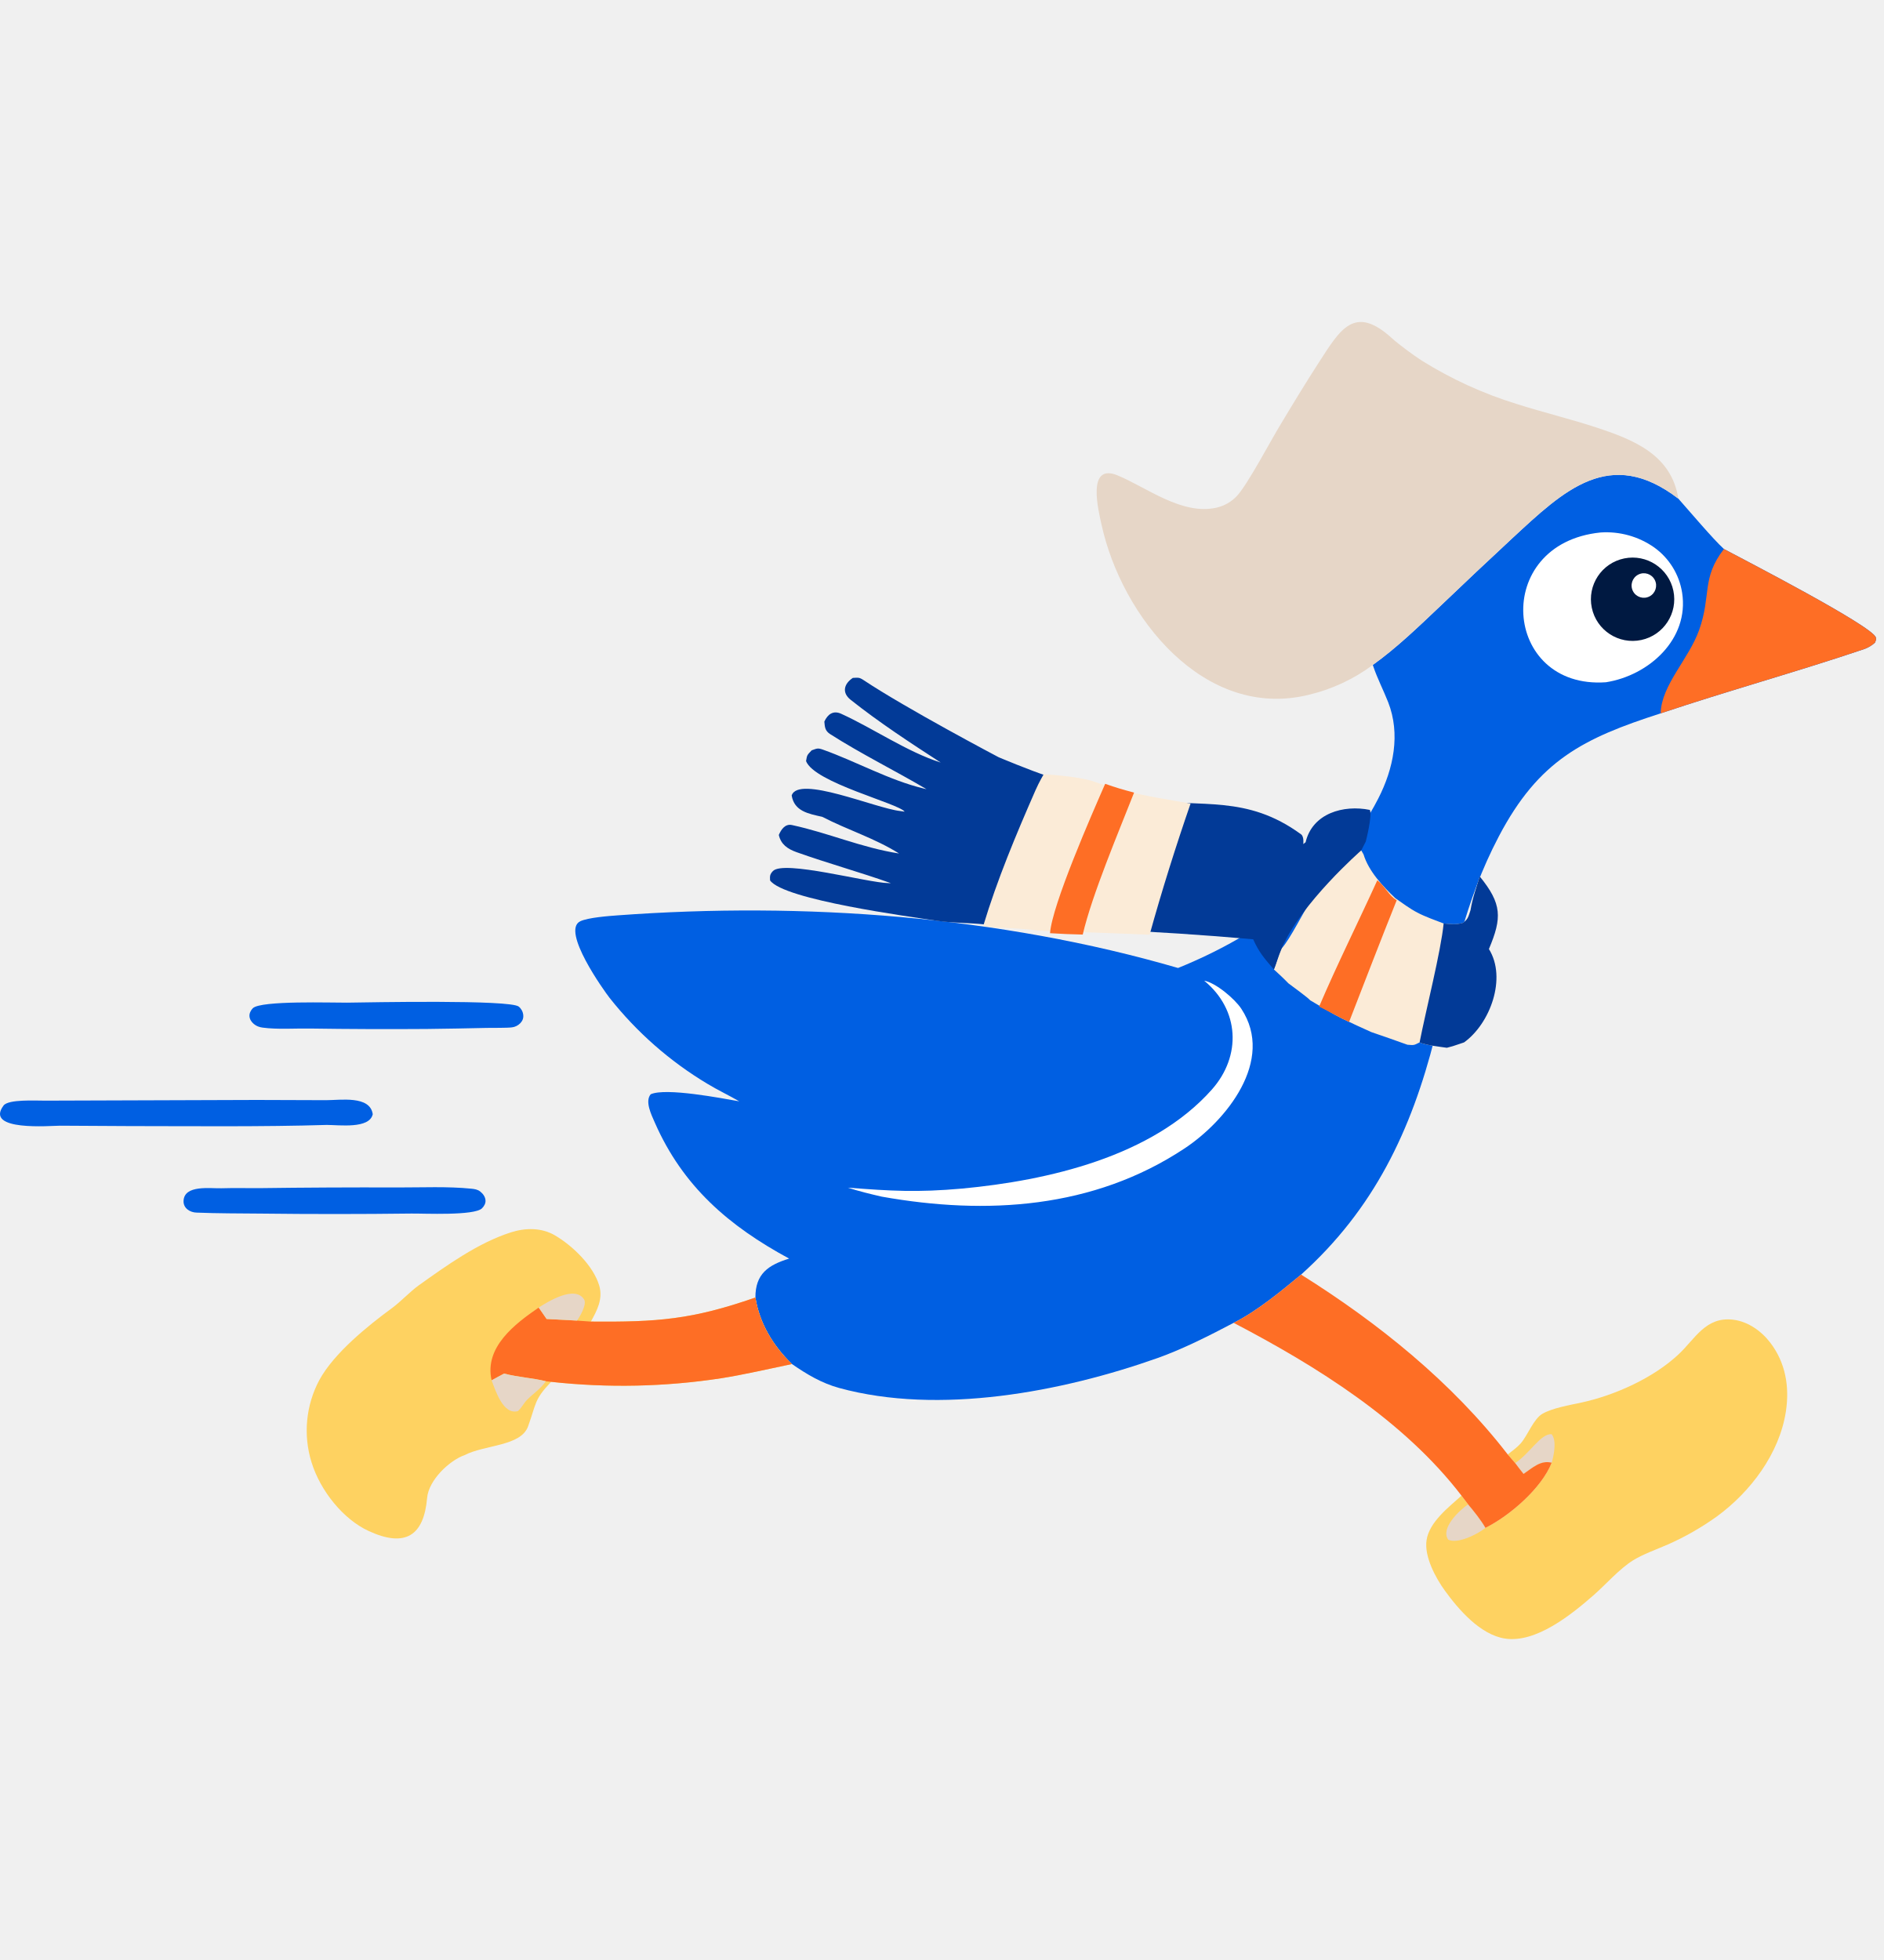
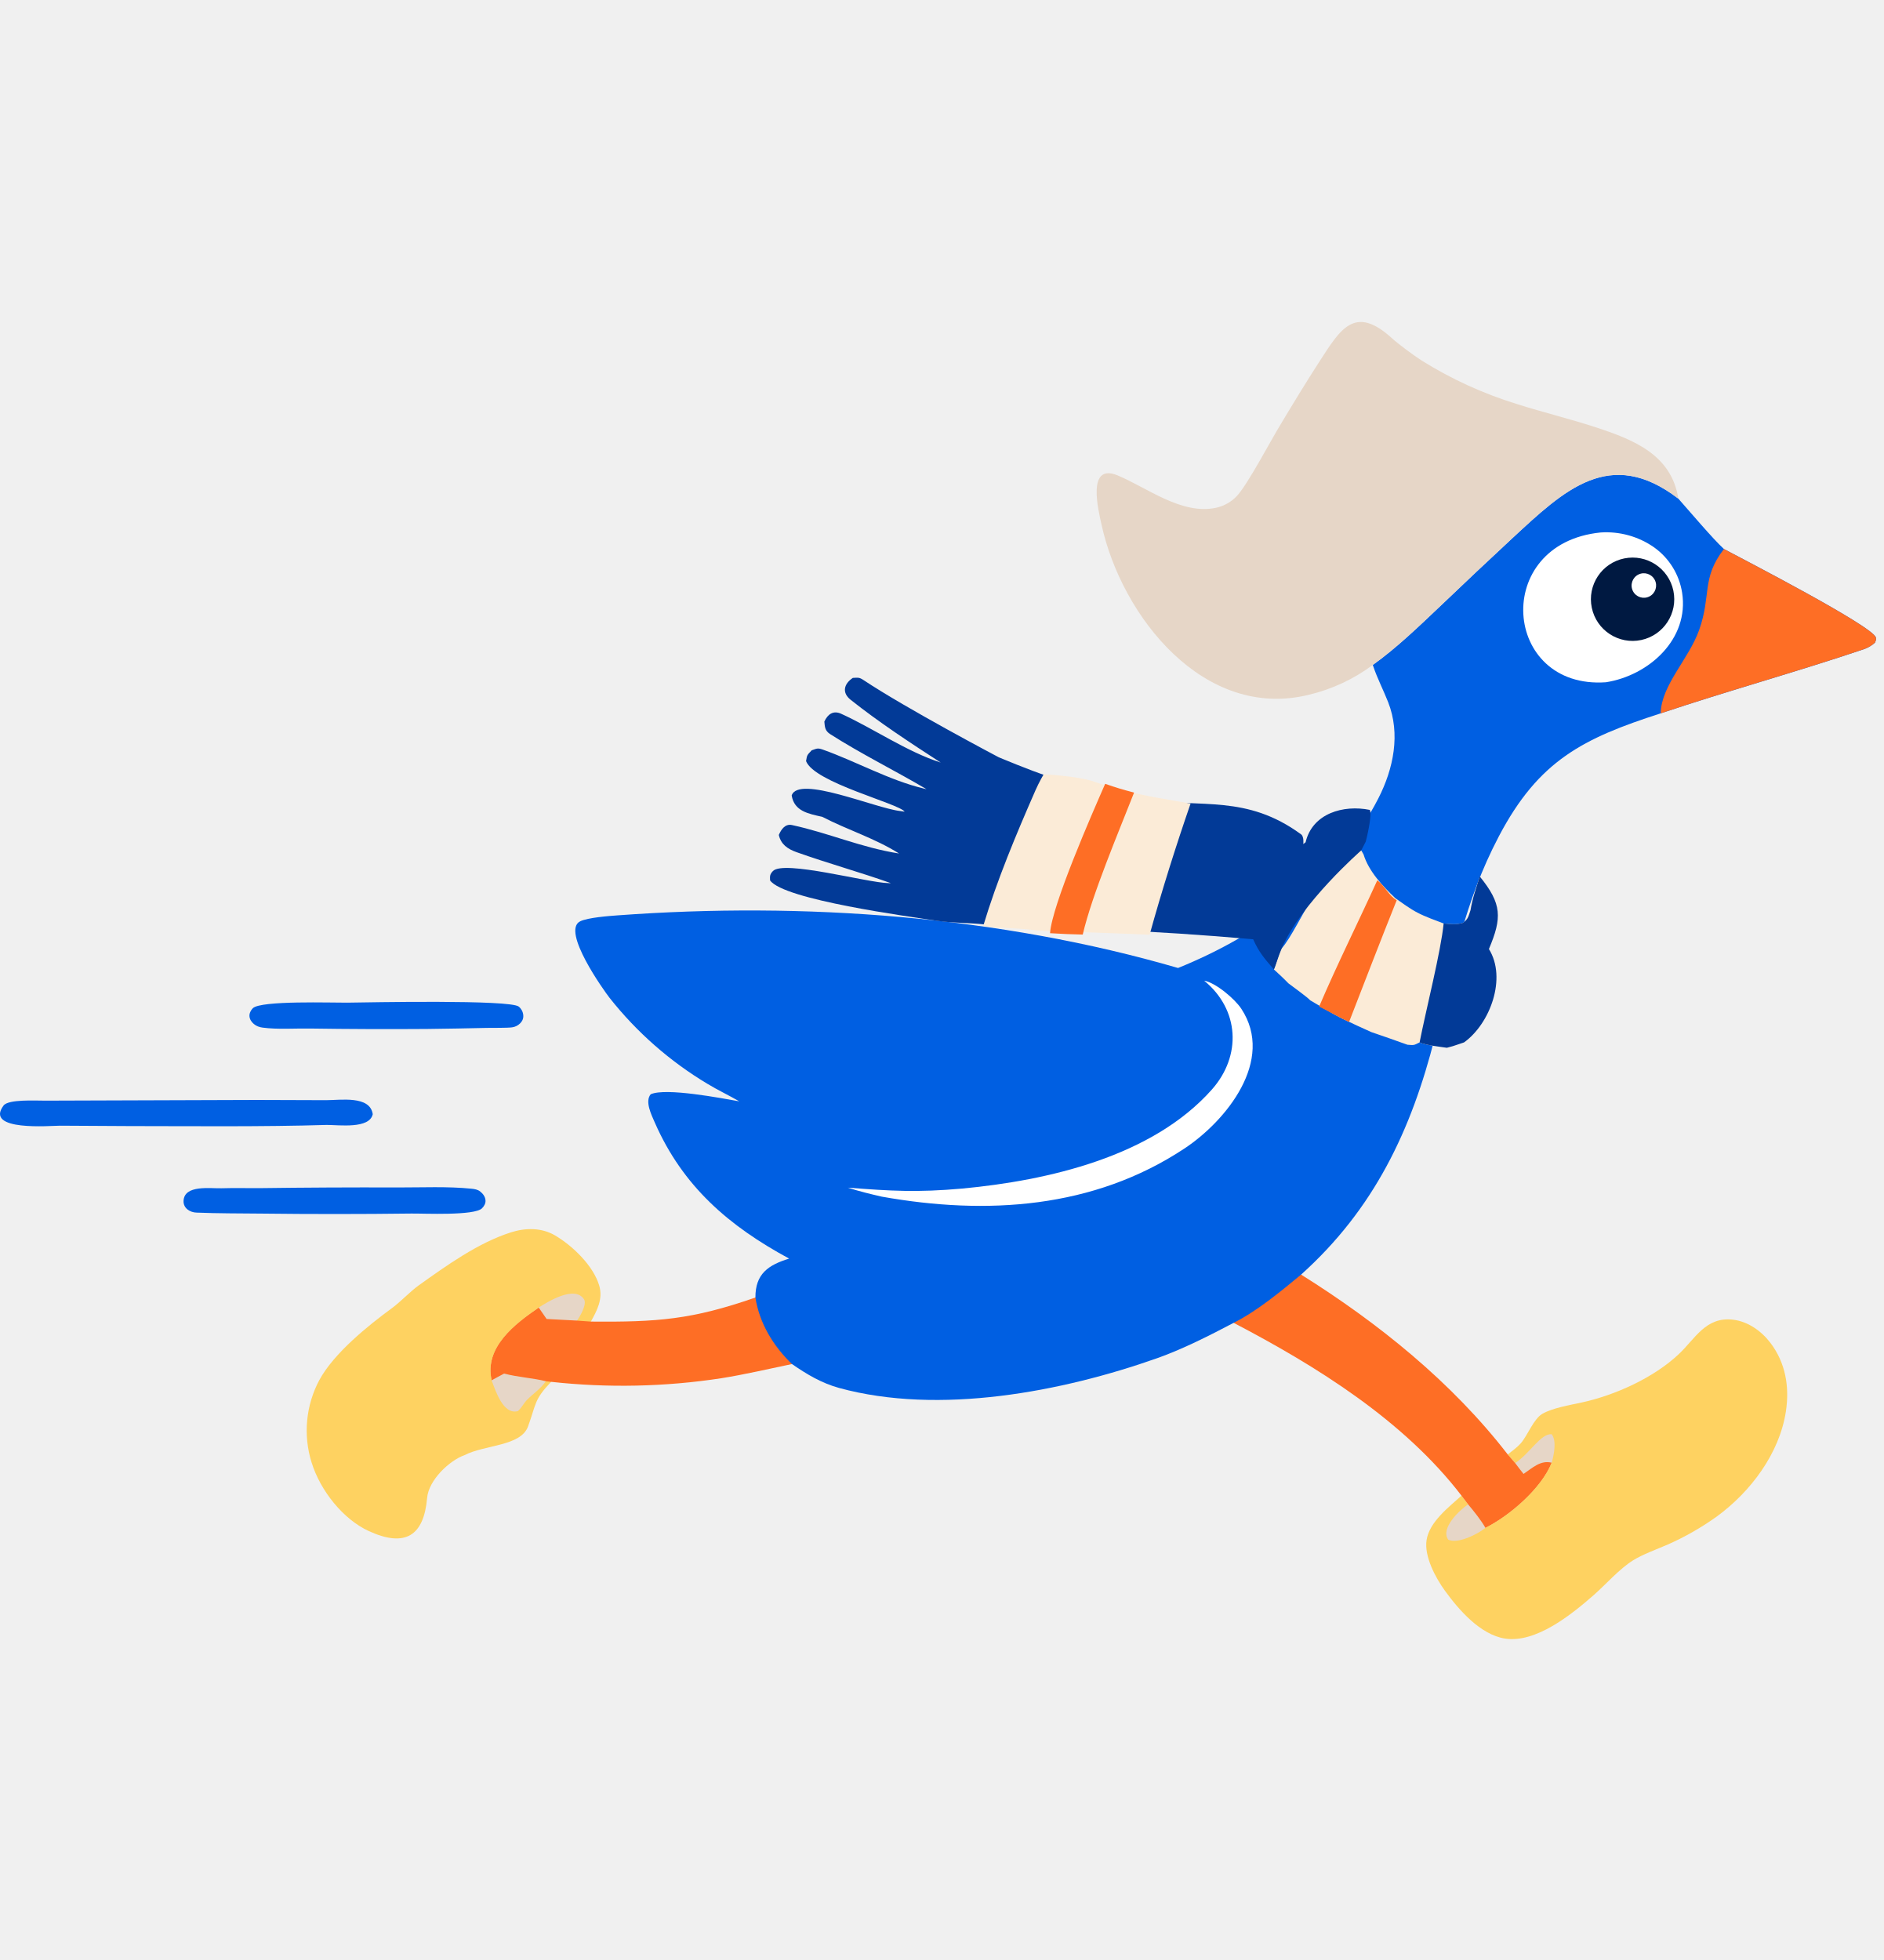
<svg xmlns="http://www.w3.org/2000/svg" width="173" height="180" viewBox="0 0 173 180" fill="none">
-   <path d="M126.071 61.065C128.241 59.521 130.337 57.493 132.273 55.658C134.458 53.568 136.659 51.494 138.875 49.437C143.634 45.031 147.835 40.971 154.128 45.793C155.156 46.946 157.313 49.507 158.317 50.419C160.153 51.398 171.936 57.479 172.273 58.544C172.329 58.725 172.25 58.843 172.192 59.015C171.905 59.288 171.517 59.504 171.141 59.631C164.972 61.711 158.675 63.442 152.504 65.514C145.371 67.81 141.307 69.838 137.644 76.81C134.45 82.892 133.436 88.642 131.776 95.24C129.618 103.805 126.176 111.045 119.486 117.054C117.672 118.56 115.397 120.438 113.289 121.485C111.151 122.614 108.626 123.897 106.289 124.724C97.523 127.826 86.241 129.978 77.065 127.467C75.437 127.02 74.078 126.201 72.73 125.27C71.026 123.635 69.731 121.512 69.373 119.158C69.363 116.971 70.571 116.17 72.471 115.585C66.942 112.597 62.713 108.964 60.136 103.098C59.815 102.367 59.208 101.147 59.756 100.494C61.154 99.867 66.261 100.858 67.89 101.143C66.921 100.581 65.94 100.125 64.954 99.527C61.511 97.464 58.472 94.793 55.983 91.644C55.489 91.013 51.511 85.471 53.283 84.609C53.994 84.264 55.93 84.121 56.753 84.061C73.8 82.812 91.752 84.114 108.186 88.897C115.711 85.853 122.777 80.731 126.573 73.333C127.981 70.587 128.626 67.397 127.479 64.481C127.05 63.391 126.485 62.299 126.117 61.205L126.071 61.065Z" fill="#005FE2" />
-   <path d="M158.317 50.419C160.153 51.398 171.936 57.478 172.272 58.544C172.329 58.725 172.25 58.842 172.192 59.014C171.905 59.288 171.517 59.504 171.141 59.631C164.972 61.711 158.675 63.442 152.504 65.514C152.572 62.894 155.088 60.544 156.043 57.847C157.176 54.65 156.23 53.117 158.317 50.419Z" fill="#FE6E25" />
-   <path d="M146.978 48.902C148.727 48.78 150.467 49.262 151.904 50.268C153.287 51.255 154.215 52.758 154.477 54.437C155.141 58.693 151.429 62.037 147.475 62.657C137.971 63.325 136.934 49.928 146.978 48.902Z" fill="white" />
-   <path d="M149.166 51.283C151.23 50.865 153.244 52.191 153.674 54.253C154.103 56.314 152.787 58.335 150.727 58.775C148.653 59.218 146.614 57.89 146.181 55.813C145.748 53.737 147.088 51.705 149.166 51.283ZM151.967 53.262C151.686 52.709 151.012 52.487 150.458 52.765C149.9 53.044 149.675 53.726 149.958 54.282C150.241 54.839 150.923 55.059 151.478 54.773C152.028 54.49 152.247 53.814 151.967 53.262Z" fill="#001941" />
-   <path d="M110.585 90.062C111.668 90.264 113.403 91.74 113.996 92.643C117.119 97.389 112.589 102.944 108.789 105.464C100.426 111.011 90.579 111.609 80.976 109.896C79.85 109.637 78.962 109.419 77.863 109.073C81.848 109.379 84.223 109.521 88.353 109.155C96.24 108.415 105.808 106.23 111.283 100.069C114.039 96.967 113.832 92.729 110.585 90.062Z" fill="white" />
-   <path d="M126.07 61.065C124.324 62.365 122.33 63.297 120.211 63.803C110.576 66.19 103.005 56.627 101.158 48.182C100.887 46.941 99.753 42.465 102.637 43.66C105.316 44.772 108.514 47.315 111.673 46.632C112.422 46.471 113.102 46.081 113.619 45.515C114.616 44.427 116.737 40.381 117.634 38.926C118.72 37.111 119.995 35.017 121.12 33.281C123.072 30.269 124.378 27.913 127.834 31.068C128.409 31.593 129.847 32.657 130.542 33.1C133.276 34.811 136.222 36.158 139.305 37.106C141.724 37.876 144.223 38.477 146.637 39.271C150.115 40.416 153.504 41.805 154.127 45.793C147.835 40.971 143.633 45.031 138.874 49.437C136.658 51.494 134.457 53.568 132.272 55.658C130.336 57.493 128.24 59.521 126.07 61.065Z" fill="#E6D6C7" />
-   <path d="M50.614 126.903C49.034 128.55 49.255 128.906 48.493 130.998C47.828 132.828 44.523 132.674 42.663 133.633C41.287 134.118 39.367 135.91 39.223 137.571C38.927 140.991 37.259 142.172 33.855 140.602C31.524 139.527 29.42 136.923 28.607 134.285C27.828 131.774 28.089 129.053 29.329 126.734C30.67 124.266 33.791 121.748 36.013 120.12C36.8 119.542 37.676 118.598 38.46 118.038C41.029 116.208 43.897 114.143 46.917 113.176C48.252 112.748 49.738 112.735 50.957 113.449C52.561 114.386 54.493 116.235 55.031 118.07C55.389 119.293 54.832 120.346 54.262 121.37C60.362 121.422 63.542 121.194 69.372 119.158C69.73 121.512 71.025 123.635 72.729 125.27C70.652 125.701 68.317 126.243 66.242 126.573C61.069 127.364 55.816 127.475 50.614 126.903Z" fill="#FED261" />
-   <path d="M54.262 121.37C60.363 121.422 63.543 121.194 69.373 119.158C69.731 121.512 71.026 123.635 72.73 125.27C70.653 125.702 68.317 126.244 66.243 126.573C61.07 127.364 55.816 127.475 50.615 126.903L50.131 126.851C49.023 126.557 47.599 126.489 46.296 126.144C45.915 126.337 45.524 126.561 45.147 126.766C44.455 123.718 47.296 121.576 49.472 120.082L50.198 121.131C51.127 121.186 52.057 121.235 52.987 121.279L54.262 121.37Z" fill="#FE6E25" />
-   <path d="M46.295 126.144C47.599 126.489 49.022 126.557 50.13 126.851C49.592 127.601 49.033 127.919 48.407 128.551C48.078 128.882 47.987 129.182 47.568 129.589C46.21 129.969 45.513 127.724 45.147 126.766C45.523 126.56 45.914 126.337 46.295 126.144Z" fill="#E6D6C7" />
-   <path d="M49.471 120.082C50.256 119.579 52.785 117.983 53.639 119.334C53.913 119.766 53.287 120.875 52.986 121.279C52.056 121.235 51.126 121.186 50.196 121.131L49.471 120.082Z" fill="#E6D6C7" />
-   <path d="M138.462 133.573C138.839 133.281 139.34 132.91 139.65 132.559C140.304 131.817 140.828 130.296 141.67 129.823C142.587 129.308 144.133 129.041 145.213 128.809C148.31 128.141 151.852 126.539 154.165 124.363C155.686 122.933 156.643 120.908 159.143 121.195C160.518 121.353 161.754 122.237 162.572 123.307C163.983 125.152 164.351 127.37 164.005 129.628C163.412 133.503 160.748 137.02 157.646 139.283C156.244 140.286 154.744 141.143 153.168 141.84C152.192 142.267 150.857 142.743 149.975 143.295C148.688 144.1 147.505 145.481 146.361 146.484C144.325 148.27 141.044 150.925 138.201 150.479C135.932 150.122 133.948 147.817 132.687 146.077C131.839 144.907 130.777 142.936 131.008 141.441C131.264 139.773 133.016 138.441 134.216 137.356L134.821 138.154C135.336 138.765 136.024 139.62 136.414 140.315C138.636 139.208 141.563 136.688 142.5 134.33C141.476 134.072 140.736 134.804 139.912 135.361C139.657 135.051 139.393 134.687 139.146 134.366L138.462 133.573Z" fill="#FED261" />
-   <path d="M136.416 140.315C135.715 140.884 133.875 141.824 132.997 141.398C132.262 140.364 134.003 138.708 134.823 138.154C135.337 138.765 136.026 139.62 136.416 140.315Z" fill="#E6D6C7" />
-   <path d="M139.146 134.366C140.523 133.45 141.481 131.648 142.491 131.712C142.978 132.306 142.702 133.632 142.501 134.331C141.477 134.072 140.736 134.804 139.912 135.361C139.657 135.051 139.393 134.687 139.146 134.366Z" fill="#E6D6C7" />
-   <path d="M119.485 117.054C126.561 121.487 133.335 126.933 138.462 133.573L139.147 134.366C139.393 134.687 139.658 135.051 139.913 135.361C140.737 134.804 141.477 134.072 142.501 134.331C141.564 136.688 138.637 139.209 136.415 140.315C136.025 139.62 135.336 138.765 134.822 138.155L134.217 137.357C128.922 130.449 120.895 125.457 113.288 121.484C115.396 120.438 117.672 118.56 119.485 117.054Z" fill="#FE6E25" />
-   <path d="M4.152 101.08L23.571 101.016L29.923 101.037C31.253 101.042 33.979 100.582 34.231 102.325C33.93 103.694 31.159 103.311 30.008 103.31C24.05 103.49 17.796 103.419 11.812 103.415L5.517 103.38C4.693 103.379 -1.47 103.929 0.327 101.528C0.771 100.934 3.3 101.084 4.152 101.08Z" fill="#005FE2" />
-   <path d="M23.742 109.116C28.007 109.059 32.272 109.038 36.538 109.053C38.748 109.059 41.102 108.944 43.291 109.166C43.582 109.196 43.863 109.238 44.1 109.425C44.352 109.625 44.56 109.899 44.586 110.23C44.609 110.513 44.46 110.775 44.263 110.968C43.553 111.666 38.907 111.433 37.778 111.448C33.173 111.505 28.568 111.507 23.964 111.452C22 111.432 20.024 111.441 18.066 111.362C17.459 111.353 16.83 110.967 16.856 110.292C16.915 108.784 19.311 109.157 20.331 109.126C21.468 109.092 22.619 109.119 23.742 109.116Z" fill="#005FE2" />
-   <path d="M31.88 92.081C33.881 92.054 46.852 91.791 47.64 92.443C47.871 92.634 48.02 92.909 48.052 93.207C48.084 93.516 47.987 93.751 47.775 93.973C47.573 94.18 47.307 94.313 47.02 94.349C46.552 94.411 45.215 94.389 44.696 94.4C42.863 94.443 41.03 94.475 39.196 94.497C35.619 94.523 32.041 94.51 28.463 94.457C27.05 94.436 25.51 94.557 24.119 94.373C23.814 94.332 23.549 94.238 23.311 94.039C23.093 93.857 22.924 93.605 22.908 93.314C22.894 93.052 23.035 92.775 23.217 92.593C23.946 91.864 30.537 92.095 31.88 92.081Z" fill="#005FE2" />
-   <path d="M136.733 87.156C137.947 84.278 137.937 83.009 135.894 80.494C135.563 81.537 135.223 82.507 135.044 83.589C134.854 84.149 134.835 84.406 134.358 84.748C133.675 84.949 133.302 84.863 132.576 84.809C131.789 84.506 130.895 84.194 130.156 83.807C129.472 83.45 128.773 82.928 128.133 82.483C126.976 81.378 125.698 80.02 125.219 78.463L125.009 78.098C122.347 77.455 119.273 85.379 117.705 87.092C117.491 87.326 117.163 88.647 116.988 89.03C117.462 89.464 117.874 89.843 118.319 90.305C118.656 90.558 120.124 91.624 120.32 91.864C121.195 92.374 122.415 93.131 123.294 93.562C124.169 93.981 125.049 94.388 125.935 94.784C127.045 95.162 128.151 95.549 129.253 95.946C129.865 95.992 129.824 96.008 130.368 95.73C130.987 95.999 132.162 96.119 132.871 96.224L133.425 96.074L134.448 95.732C136.845 94.014 138.397 89.824 136.733 87.156Z" fill="#FBEBD7" />
-   <path d="M136.733 87.156C137.947 84.278 137.937 83.009 135.894 80.494C135.563 81.537 135.223 82.507 135.044 83.589C134.854 84.149 134.835 84.406 134.358 84.748C133.675 84.949 133.302 84.863 132.576 84.809C132.333 87.339 130.933 92.831 130.368 95.73C130.987 95.999 132.162 96.119 132.871 96.224L133.425 96.074L134.448 95.732C136.845 94.014 138.397 89.824 136.733 87.156Z" fill="#023A97" />
-   <path d="M128.267 82.67C127.584 82.313 127.123 81.293 126.482 80.848C124.744 84.67 122.785 88.594 121.14 92.443C122.015 92.862 123.006 93.458 123.891 93.854C125.308 90.207 126.811 86.294 128.267 82.67Z" fill="#FE6E25" />
-   <path d="M105.321 73.401C103.257 73.036 100.862 72.62 98.836 72.07C97.844 71.811 97.149 71.609 96.181 71.266C94.663 70.782 91.707 69.54 91.707 69.54C91.707 69.54 83.218 65.067 79.293 62.451C78.88 62.176 78.773 62.241 78.319 62.256C77.5 62.799 77.293 63.61 78.112 64.262C80.718 66.335 83.598 68.218 86.392 70.031C83.29 69.042 80.21 66.898 77.245 65.549C76.5 65.21 75.999 65.619 75.703 66.267C75.748 66.746 75.749 67.105 76.238 67.419C79.034 69.209 82.236 70.793 85.085 72.475L84.842 72.418C81.672 71.66 78.618 69.925 75.552 68.837C75.063 68.664 74.995 68.758 74.54 68.907C74.126 69.349 74.121 69.305 74.023 69.895C74.778 71.876 82.507 73.775 83.079 74.54L82.664 74.482C80.39 74.228 73.326 71.159 72.704 73.052C72.939 74.5 74.223 74.727 75.512 75.015C77.881 76.241 80.303 76.963 82.565 78.383C79.106 77.845 76.116 76.502 72.733 75.77C72.1 75.633 71.738 76.177 71.522 76.679C71.715 77.547 72.333 77.969 73.153 78.261C76.009 79.28 78.948 80.089 81.81 81.105L81.576 81.103C79.662 81.068 71.969 78.958 70.98 79.996C70.689 80.301 70.7 80.468 70.719 80.852C71.967 82.635 83.503 84.171 86.109 84.571C87.737 84.802 89.479 84.73 91.119 84.984C92.119 85.049 93.12 85.091 94.121 85.109C96.463 85.151 99.037 85.274 101.393 85.367C102.485 81.416 103.975 77.293 105.321 73.401Z" fill="#023A97" />
-   <path d="M125.8 74.38C123.37 73.884 120.524 74.695 119.899 77.35L119.686 77.517C119.686 77.517 119.773 76.834 119.483 76.622C114.456 72.944 110.308 74.238 105.322 73.401C103.975 77.293 102.485 81.416 101.393 85.367C105.963 85.561 110.529 85.859 115.085 86.261C115.615 87.463 116.15 88.063 116.988 89.03C117.163 88.647 117.388 87.834 117.705 87.092C119.48 82.93 125.008 78.098 125.008 78.098L125.425 77.285C125.425 77.285 126.04 74.918 125.8 74.38Z" fill="#023A97" />
-   <path d="M109.337 73.793C107.273 73.429 105.043 73.097 103.017 72.547C102.024 72.288 101.33 72.086 100.362 71.743C98.844 71.259 95.847 71.105 95.847 71.105C95.847 71.105 95.412 71.847 95.097 72.567C93.312 76.64 91.573 80.785 90.29 85.048C91.917 85.279 93.66 85.207 95.3 85.461C96.3 85.526 97.301 85.568 98.302 85.587C100.643 85.628 103.218 85.751 105.574 85.844C106.666 81.894 107.99 77.686 109.337 73.793Z" fill="#FBEBD7" />
-   <path d="M104.148 72.788C103.155 72.529 102.461 72.327 101.493 71.984C100.289 74.728 96.609 83.115 96.431 85.701C97.431 85.766 98.432 85.808 99.433 85.827C100.273 82.2 102.738 76.385 104.148 72.788Z" fill="#FE6E25" />
+   <g data-part="body" style="transform-origin: 110px 90px">
+     <g data-part="leg-back" style="transform-origin: 74px 121.8px">
+       <g data-part="foot-back" style="transform-origin: 48.5px 123.5px">
+         <path d="M50.614 126.903C49.034 128.55 49.255 128.906 48.493 130.998C47.828 132.828 44.523 132.674 42.663 133.633C41.287 134.118 39.367 135.91 39.223 137.571C38.927 140.991 37.259 142.172 33.855 140.602C31.524 139.527 29.42 136.923 28.607 134.285C27.828 131.774 28.089 129.053 29.329 126.734C30.67 124.266 33.791 121.748 36.013 120.12C36.8 119.542 37.676 118.598 38.46 118.038C41.029 116.208 43.897 114.143 46.917 113.176C48.252 112.748 49.738 112.735 50.957 113.449C52.561 114.386 54.493 116.235 55.031 118.07C55.389 119.293 54.832 120.346 54.262 121.37L50.614 126.903Z" fill="#FED261" />
+         <path d="M46.295 126.144C47.599 126.489 49.022 126.557 50.13 126.851C49.592 127.601 49.033 127.919 48.407 128.551C48.078 128.882 47.987 129.182 47.568 129.589C46.21 129.969 45.513 127.724 45.147 126.766C45.523 126.56 45.914 126.337 46.295 126.144ZM50.131 126.851C49.023 126.557 47.599 126.489 46.296 126.144C45.915 126.337 45.524 126.561 45.147 126.766C44.455 123.718 47.296 121.576 49.472 120.082L50.198 121.131C51.127 121.186 52.057 121.235 52.987 121.279ZM49.471 120.082C50.256 119.579 52.785 117.983 53.639 119.334C53.913 119.766 53.287 120.875 52.986 121.279C52.056 121.235 51.126 121.186 50.196 121.131L49.471 120.082Z" fill="#E6D6C7" />
+       </g>
+       <path d="M54.262 121.37C60.363 121.422 63.543 121.194 69.373 119.158L83.233 117.278L86.59 123.39L72.73 125.27C70.653 125.702 68.317 126.244 66.243 126.573C61.07 127.364 55.816 127.475 50.615 126.903L50.131 126.851C49.023 126.557 47.599 126.489 46.296 126.144C45.915 126.337 45.524 126.561 45.147 126.766C44.455 123.718 47.296 121.576 49.472 120.082L50.198 121.131C51.127 121.186 52.057 121.235 52.987 121.279L54.262 121.37Z" fill="#FE6E25" />
+       <g data-part="foot-back" style="transform-origin: 48.5px 123.5px">
+         <path d="M45.147 126.766C44.455 123.718 47.296 121.576 49.472 120.082L47.5 118.5C44 121 41.5 124.5 42.5 128Z" fill="#FED261" />
+       </g>
+     </g>
+     <g data-part="leg-front" style="transform-origin: 114px 117.5px">
+       <g data-part="foot-front" style="transform-origin: 139px 137.3px">
+         <path d="M138.462 133.573C138.839 133.281 139.34 132.91 139.65 132.559C140.304 131.817 140.828 130.296 141.67 129.823C142.587 129.308 144.133 129.041 145.213 128.809C148.31 128.141 151.852 126.539 154.165 124.363C155.686 122.933 156.643 120.908 159.143 121.195C160.518 121.353 161.754 122.237 162.572 123.307C163.983 125.152 164.351 127.37 164.005 129.628C163.412 133.503 160.748 137.02 157.646 139.283C156.244 140.286 154.744 141.143 153.168 141.84C152.192 142.267 150.857 142.743 149.975 143.295C148.688 144.1 147.505 145.481 146.361 146.484C144.325 148.27 141.044 150.925 138.201 150.479C135.932 150.122 133.948 147.817 132.687 146.077C131.839 144.907 130.777 142.936 131.008 141.441C131.264 139.773 133.016 138.441 134.216 137.356L134.821 138.154C135.336 138.765 136.024 139.62 136.414 140.315C138.636 139.208 141.563 136.688 142.5 134.33C141.476 134.072 140.736 134.804 139.912 135.361C139.657 135.051 139.393 134.687 139.146 134.366L138.462 133.573Z" fill="#FED261" />
+         <path d="M136.416 140.315C135.715 140.884 133.875 141.824 132.997 141.398C132.262 140.364 134.003 138.708 134.823 138.154C135.337 138.765 136.026 139.62 136.416 140.315ZM139.147 134.366C139.393 134.687 139.658 135.051 139.913 135.361C140.737 134.804 141.477 134.072 142.501 134.331C141.564 136.688 138.637 139.209 136.415 140.315C136.025 139.62 135.336 138.765 134.822 138.155ZM139.146 134.366C140.523 133.45 141.481 131.648 142.491 131.712C142.978 132.306 142.702 133.632 142.501 134.331C141.477 134.072 140.736 134.804 139.912 135.361C139.657 135.051 139.393 134.687 139.146 134.366Z" fill="#E6D6C7" />
+       </g>
+       <path d="M119.485 117.054C126.561 121.487 133.335 126.933 138.462 133.573L139.147 134.366C139.393 134.687 139.658 135.051 139.913 135.361C140.737 134.804 141.477 134.072 142.501 134.331C141.564 136.688 138.637 139.209 136.415 140.315C136.025 139.62 135.336 138.765 134.822 138.155L134.217 137.357C128.922 130.449 120.895 125.457 113.288 121.484L102.5 113.2L107.155 110.39L119.485 117.054Z" fill="#FE6E25" />
+       <g data-part="foot-front" style="transform-origin: 139px 137.3px">
+         <path d="M142.501 134.331C141.564 136.688 138.637 139.209 136.415 140.315L137.5 143C140.5 141.5 143.5 138.5 144.8 135.5Z" fill="#FED261" />
+       </g>
+     </g>
+     <path d="M126.071 61.065C128.241 59.521 130.337 57.493 132.273 55.658C134.458 53.568 136.659 51.494 138.875 49.437C143.634 45.031 147.835 40.971 154.128 45.793C155.156 46.946 157.313 49.507 158.317 50.419C160.153 51.398 171.936 57.479 172.273 58.544C172.329 58.725 172.25 58.843 172.192 59.015C171.905 59.288 171.517 59.504 171.141 59.631C164.972 61.711 158.675 63.442 152.504 65.514C145.371 67.81 141.307 69.838 137.644 76.81C134.45 82.892 133.436 88.642 131.776 95.24C129.618 103.805 126.176 111.045 119.486 117.054C117.672 118.56 115.397 120.438 113.289 121.485C111.151 122.614 108.626 123.897 106.289 124.724C97.523 127.826 86.241 129.978 77.065 127.467C75.437 127.02 74.078 126.201 72.73 125.27C71.026 123.635 69.731 121.512 69.373 119.158C69.363 116.971 70.571 116.17 72.471 115.585C66.942 112.597 62.713 108.964 60.136 103.098C59.815 102.367 59.208 101.147 59.756 100.494C61.154 99.867 66.261 100.858 67.89 101.143C66.921 100.581 65.94 100.125 64.954 99.527C61.511 97.464 58.472 94.793 55.983 91.644C55.489 91.013 51.511 85.471 53.283 84.609C53.994 84.264 55.93 84.121 56.753 84.061C73.8 82.812 91.752 84.114 108.186 88.897C115.711 85.853 122.777 80.731 126.573 73.333C127.981 70.587 128.626 67.397 127.479 64.481C127.05 63.391 126.485 62.299 126.117 61.205L126.071 61.065Z" fill="#005FE2" />
+     <path d="M158.317 50.419C160.153 51.398 171.936 57.478 172.272 58.544C172.329 58.725 172.25 58.842 172.192 59.014C171.905 59.288 171.517 59.504 171.141 59.631C164.972 61.711 158.675 63.442 152.504 65.514C152.572 62.894 155.088 60.544 156.043 57.847C157.176 54.65 156.23 53.117 158.317 50.419Z" fill="#FE6E25" />
+     <path d="M146.978 48.902C148.727 48.78 150.467 49.262 151.904 50.268C153.287 51.255 154.215 52.758 154.477 54.437C155.141 58.693 151.429 62.037 147.475 62.657C137.971 63.325 136.934 49.928 146.978 48.902Z" fill="white" />
+     <path d="M149.166 51.283C151.23 50.865 153.244 52.191 153.674 54.253C154.103 56.314 152.787 58.335 150.727 58.775C148.653 59.218 146.614 57.89 146.181 55.813C145.748 53.737 147.088 51.705 149.166 51.283ZM151.967 53.262C151.686 52.709 151.012 52.487 150.458 52.765C149.9 53.044 149.675 53.726 149.958 54.282C150.241 54.839 150.923 55.059 151.478 54.773C152.028 54.49 152.247 53.814 151.967 53.262Z" fill="#001941" />
+     <path d="M110.585 90.062C111.668 90.264 113.403 91.74 113.996 92.643C117.119 97.389 112.589 102.944 108.789 105.464C100.426 111.011 90.579 111.609 80.976 109.896C79.85 109.637 78.962 109.419 77.863 109.073C81.848 109.379 84.223 109.521 88.353 109.155C96.24 108.415 105.808 106.23 111.283 100.069C114.039 96.967 113.832 92.729 110.585 90.062Z" fill="white" />
+     <path d="M126.07 61.065C124.324 62.365 122.33 63.297 120.211 63.803C110.576 66.19 103.005 56.627 101.158 48.182C100.887 46.941 99.753 42.465 102.637 43.66C105.316 44.772 108.514 47.315 111.673 46.632C112.422 46.471 113.102 46.081 113.619 45.515C114.616 44.427 116.737 40.381 117.634 38.926C118.72 37.111 119.995 35.017 121.12 33.281C123.072 30.269 124.378 27.913 127.834 31.068C128.409 31.593 129.847 32.657 130.542 33.1C133.276 34.811 136.222 36.158 139.305 37.106C141.724 37.876 144.223 38.477 146.637 39.271C150.115 40.416 153.504 41.805 154.127 45.793C147.835 40.971 143.633 45.031 138.874 49.437C136.658 51.494 134.457 53.568 132.272 55.658C130.336 57.493 128.24 59.521 126.07 61.065Z" fill="#E6D6C7" />
+     <path d="M136.733 87.156C137.947 84.278 137.937 83.009 135.894 80.494C135.563 81.537 135.223 82.507 135.044 83.589C134.854 84.149 134.835 84.406 134.358 84.748C133.675 84.949 133.302 84.863 132.576 84.809C131.789 84.506 130.895 84.194 130.156 83.807C129.472 83.45 128.773 82.928 128.133 82.483C126.976 81.378 125.698 80.02 125.219 78.463L125.009 78.098C122.347 77.455 119.273 85.379 117.705 87.092C117.491 87.326 117.163 88.647 116.988 89.03C117.462 89.464 117.874 89.843 118.319 90.305C118.656 90.558 120.124 91.624 120.32 91.864C121.195 92.374 122.415 93.131 123.294 93.562C124.169 93.981 125.049 94.388 125.935 94.784C127.045 95.162 128.151 95.549 129.253 95.946C129.865 95.992 129.824 96.008 130.368 95.73C130.987 95.999 132.162 96.119 132.871 96.224L133.425 96.074L134.448 95.732C136.845 94.014 138.397 89.824 136.733 87.156Z" fill="#FBEBD7" />
+     <path d="M136.733 87.156C137.947 84.278 137.937 83.009 135.894 80.494C135.563 81.537 135.223 82.507 135.044 83.589C134.854 84.149 134.835 84.406 134.358 84.748C133.675 84.949 133.302 84.863 132.576 84.809C132.333 87.339 130.933 92.831 130.368 95.73C130.987 95.999 132.162 96.119 132.871 96.224L133.425 96.074L134.448 95.732C136.845 94.014 138.397 89.824 136.733 87.156Z" fill="#023A97" />
+     <path d="M128.267 82.67C127.584 82.313 127.123 81.293 126.482 80.848C124.744 84.67 122.785 88.594 121.14 92.443C122.015 92.862 123.006 93.458 123.891 93.854C125.308 90.207 126.811 86.294 128.267 82.67Z" fill="#FE6E25" />
+     <g data-part="scarf-tail" style="transform-origin: 118px 80px">
+       <path d="M105.321 73.401C103.257 73.036 100.862 72.62 98.836 72.07C97.844 71.811 97.149 71.609 96.181 71.266C94.663 70.782 91.707 69.54 91.707 69.54C91.707 69.54 83.218 65.067 79.293 62.451C78.88 62.176 78.773 62.241 78.319 62.256C77.5 62.799 77.293 63.61 78.112 64.262C80.718 66.335 83.598 68.218 86.392 70.031C83.29 69.042 80.21 66.898 77.245 65.549C76.5 65.21 75.999 65.619 75.703 66.267C75.748 66.746 75.749 67.105 76.238 67.419C79.034 69.209 82.236 70.793 85.085 72.475L84.842 72.418C81.672 71.66 78.618 69.925 75.552 68.837C75.063 68.664 74.995 68.758 74.54 68.907C74.126 69.349 74.121 69.305 74.023 69.895C74.778 71.876 82.507 73.775 83.079 74.54L82.664 74.482C80.39 74.228 73.326 71.159 72.704 73.052C72.939 74.5 74.223 74.727 75.512 75.015C77.881 76.241 80.303 76.963 82.565 78.383C79.106 77.845 76.116 76.502 72.733 75.77C72.1 75.633 71.738 76.177 71.522 76.679C71.715 77.547 72.333 77.969 73.153 78.261C76.009 79.28 78.948 80.089 81.81 81.105L81.576 81.103C79.662 81.068 71.969 78.958 70.98 79.996C70.689 80.301 70.7 80.468 70.719 80.852C71.967 82.635 83.503 84.171 86.109 84.571C87.737 84.802 89.479 84.73 91.119 84.984C92.119 85.049 93.12 85.091 94.121 85.109C96.463 85.151 99.037 85.274 101.393 85.367C102.485 81.416 103.975 77.293 105.321 73.401Z" fill="#023A97" />
+       <path d="M125.8 74.38C123.37 73.884 120.524 74.695 119.899 77.35L119.686 77.517C119.686 77.517 119.773 76.834 119.483 76.622C114.456 72.944 110.308 74.238 105.322 73.401C103.975 77.293 102.485 81.416 101.393 85.367C105.963 85.561 110.529 85.859 115.085 86.261C115.615 87.463 116.15 88.063 116.988 89.03C117.163 88.647 117.388 87.834 117.705 87.092C119.48 82.93 125.008 78.098 125.008 78.098L125.425 77.285C125.425 77.285 126.04 74.918 125.8 74.38Z" fill="#023A97" />
+       <path d="M109.337 73.793C107.273 73.429 105.043 73.097 103.017 72.547C102.024 72.288 101.33 72.086 100.362 71.743C98.844 71.259 95.847 71.105 95.847 71.105C95.847 71.105 95.412 71.847 95.097 72.567C93.312 76.64 91.573 80.785 90.29 85.048C91.917 85.279 93.66 85.207 95.3 85.461C96.3 85.526 97.301 85.568 98.302 85.587C100.643 85.628 103.218 85.751 105.574 85.844C106.666 81.894 107.99 77.686 109.337 73.793Z" fill="#FBEBD7" />
+       <path d="M104.148 72.788C103.155 72.529 102.461 72.327 101.493 71.984C100.289 74.728 96.609 83.115 96.431 85.701C97.431 85.766 98.432 85.808 99.433 85.827C100.273 82.2 102.738 76.385 104.148 72.788Z" fill="#FE6E25" />
+     </g>
+   </g>
+   <g data-part="speed-lines">
+     <path d="M4.152 101.08L23.571 101.016L29.923 101.037C31.253 101.042 33.979 100.582 34.231 102.325C33.93 103.694 31.159 103.311 30.008 103.31C24.05 103.49 17.796 103.419 11.812 103.415L5.517 103.38C4.693 103.379 -1.47 103.929 0.327 101.528C0.771 100.934 3.3 101.084 4.152 101.08Z" fill="#005FE2" />
+     <path d="M23.742 109.116C28.007 109.059 32.272 109.038 36.538 109.053C38.748 109.059 41.102 108.944 43.291 109.166C43.582 109.196 43.863 109.238 44.1 109.425C44.352 109.625 44.56 109.899 44.586 110.23C44.609 110.513 44.46 110.775 44.263 110.968C43.553 111.666 38.907 111.433 37.778 111.448C33.173 111.505 28.568 111.507 23.964 111.452C22 111.432 20.024 111.441 18.066 111.362C17.459 111.353 16.83 110.967 16.856 110.292C16.915 108.784 19.311 109.157 20.331 109.126C21.468 109.092 22.619 109.119 23.742 109.116Z" fill="#005FE2" />
+     <path d="M31.88 92.081C33.881 92.054 46.852 91.791 47.64 92.443C47.871 92.634 48.02 92.909 48.052 93.207C48.084 93.516 47.987 93.751 47.775 93.973C47.573 94.18 47.307 94.313 47.02 94.349C46.552 94.411 45.215 94.389 44.696 94.4C42.863 94.443 41.03 94.475 39.196 94.497C35.619 94.523 32.041 94.51 28.463 94.457C27.05 94.436 25.51 94.557 24.119 94.373C23.814 94.332 23.549 94.238 23.311 94.039C23.093 93.857 22.924 93.605 22.908 93.314C22.894 93.052 23.035 92.775 23.217 92.593C23.946 91.864 30.537 92.095 31.88 92.081Z" fill="#005FE2" />
+   </g>
</svg>
